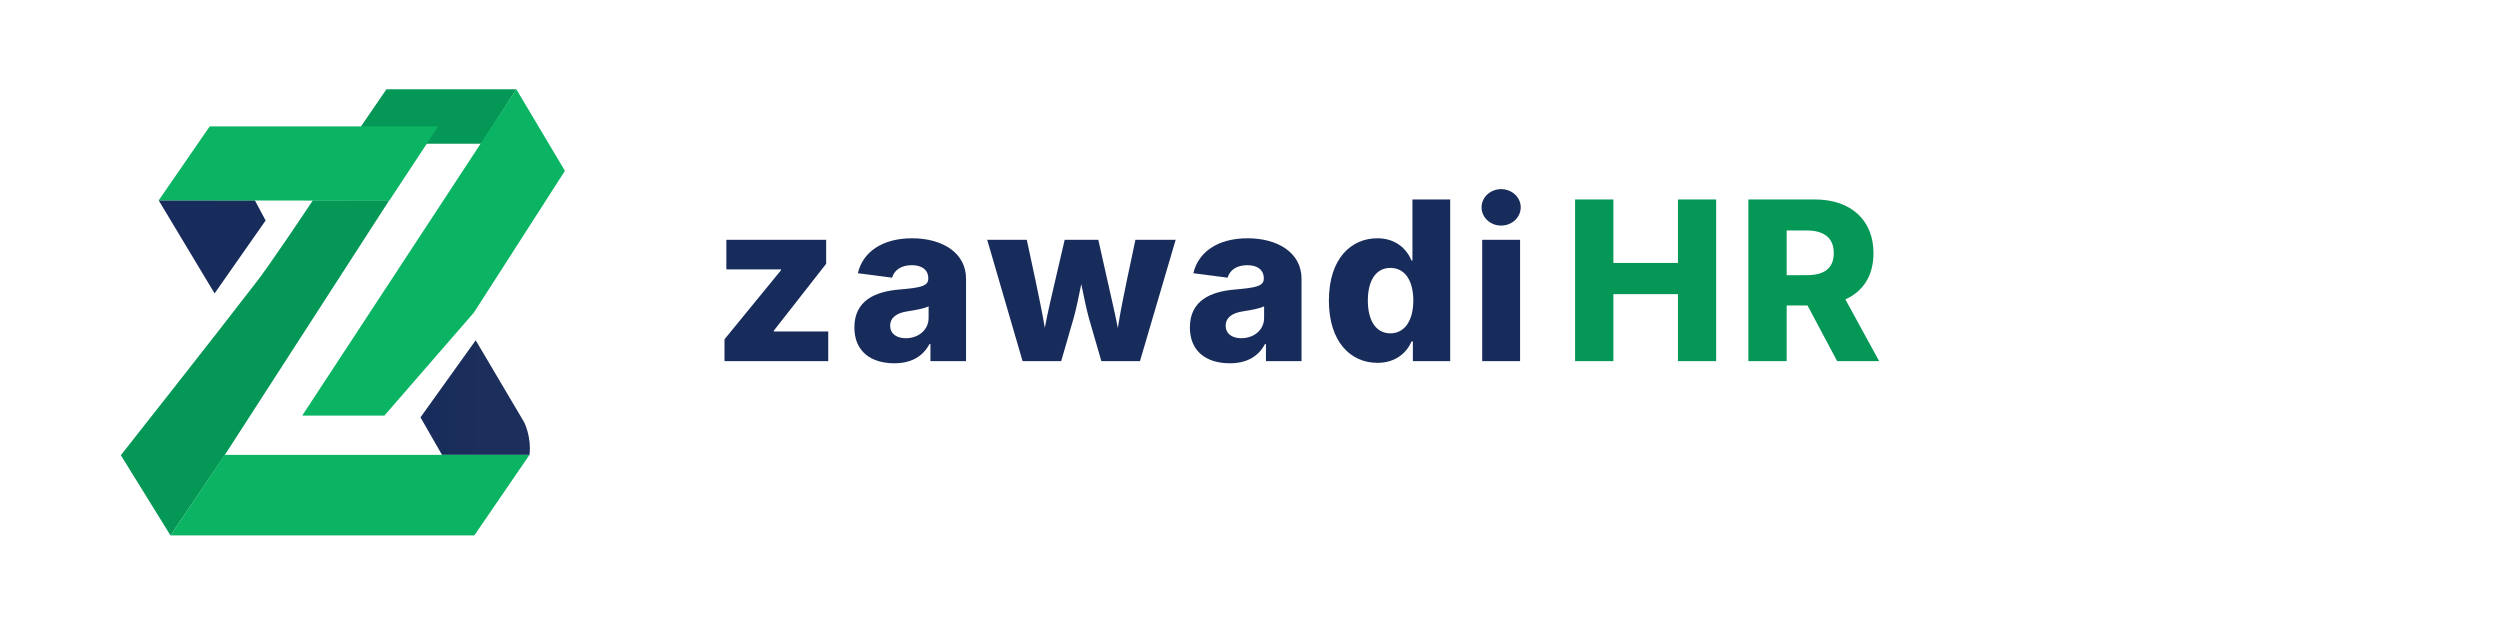
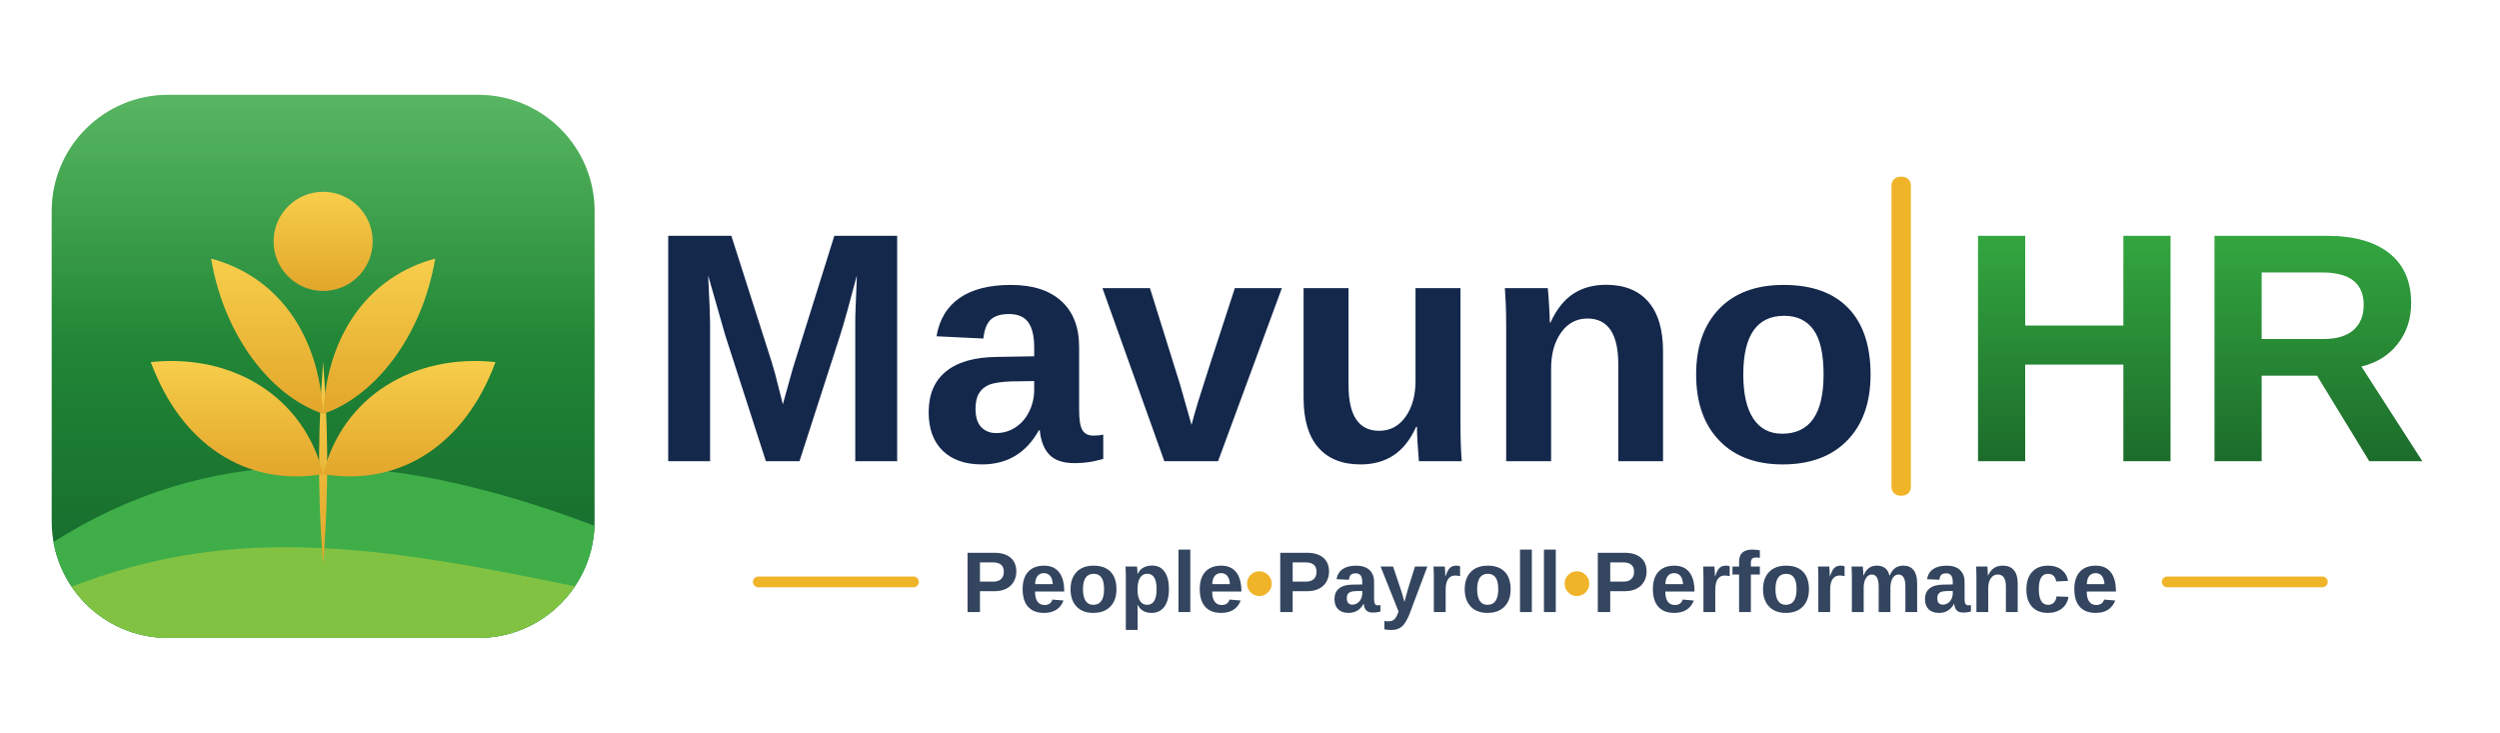
- <svg xmlns="http://www.w3.org/2000/svg" viewBox="0 0 720 180" role="img" aria-labelledby="title desc">
+ <svg xmlns="http://www.w3.org/2000/svg" viewBox="0 0 1160 340" role="img" aria-labelledby="t d">
  <defs>
-     <linearGradient id="navy" x1="97.12" x2="128.8" y1="99.61" y2="99.61" gradientUnits="userSpaceOnUse">
-       <stop stop-color="#182C5B" />
-       <stop offset="1" stop-color="#1D2F5C" />
+     <linearGradient id="mhTile" x1="0" y1="0" x2="0" y2="1">
+       <stop offset="0" stop-color="#33A63F" />
+       <stop offset=".55" stop-color="#1E8034" />
+       <stop offset="1" stop-color="#14652A" />
    </linearGradient>
+     <linearGradient id="mhTileHi" x1="0" y1="0" x2="0" y2="1">
+       <stop offset="0" stop-color="#ffffff" stop-opacity=".18" />
+       <stop offset=".45" stop-color="#ffffff" stop-opacity="0" />
+     </linearGradient>
+     <linearGradient id="mhGold" x1="0" y1="0" x2="0" y2="1">
+       <stop offset="0" stop-color="#F7CE4B" />
+       <stop offset="1" stop-color="#E2A62B" />
+     </linearGradient>
+     <linearGradient id="mhHr" x1="0" y1="0" x2="0" y2="1">
+       <stop offset="0" stop-color="#33A63F" />
+       <stop offset="1" stop-color="#1C6C2B" />
+     </linearGradient>
+     <clipPath id="mhTc">
+       <rect x="24" y="44" width="252" height="252" rx="54" />
+     </clipPath>
  </defs>
-   <g transform="translate(24 15) scale(1)">
-     <polygon fill="#049756" points="87.3 10.7 79.9 21.5 99 26.4 114.6 26.4 124.7 10.7" />
-     <path fill="#182C5B" d="m21.7 42.7 16.1 26.8 14.7-21-3.1-5.8h-27.7z" />
-     <path fill="#049756" d="m66.1 42.7s-12.8 19.3-16.7 24.1c-10.1 13.2-38.6 49.3-38.6 49.3l14.3 23.1 15.6-23.1 47.4-73.4h-22z" />
-     <polygon fill="#0BB463" points="36.4 21.4 21.7 42.7 88.1 42.8 102.2 21.4" />
-     <path fill="url(#navy)" d="m126.9 106.5-13.9-23.5-15.9 22.2 6.2 10.8h25.2c.6-5.4-1.6-9.5-1.6-9.5z" />
-     <path fill="#0BB463" d="m124.7 10.7-61.6 93.9v.1h23.6l25.8-29.7 26.2-40.8-14-23.5zm-84 105.3-15.6 23.2h87.5l15.9-23.2h-87.8z" />
+   <rect x="24" y="44" width="252" height="252" rx="54" fill="url(#mhTile)" />
+   <g clip-path="url(#mhTc)">
+     <path d="M24 252 C 96 206 176 206 276 244 L276 296 L24 296 Z" fill="#3FAE49" />
+     <path d="M24 276 C 104 242 172 252 276 274 L276 296 L24 296 Z" fill="#82C243" />
  </g>
-   <text x="205" y="104" font-family="Inter, Arial, sans-serif" font-size="64" font-weight="800" letter-spacing="2" fill="#182C5B">zawadi</text>
-   <text x="450" y="104" font-family="Inter, Arial, sans-serif" font-size="64" font-weight="800" letter-spacing="2" fill="#049756">HR</text>
+   <rect x="24" y="44" width="252" height="252" rx="54" fill="url(#mhTileHi)" />
+   <path d="M150 262 C147 224 148 194 150 168 C152 194 153 224 150 262 Z" fill="url(#mhGold)" />
+   <path d="M150 220 C114 226 84 206 70 168 C108 164 141 184 150 220 Z" fill="url(#mhGold)" />
+   <path d="M150 220 C186 226 216 206 230 168 C192 164 159 184 150 220 Z" fill="url(#mhGold)" />
+   <path d="M150 192 C126 184 104 156 98 120 C128 128 148 154 150 192 Z" fill="url(#mhGold)" />
+   <path d="M150 192 C174 184 196 156 202 120 C172 128 152 154 150 192 Z" fill="url(#mhGold)" />
+   <circle cx="150" cy="112" r="23" fill="url(#mhGold)" />
+   <text x="300" y="214" textLength="560" lengthAdjust="spacingAndGlyphs" font-family="'Plus Jakarta Sans', 'Segoe UI', Arial, sans-serif" font-size="152" font-weight="800" fill="#14284C">Mavuno</text>
+   <rect x="878" y="82" width="9" height="148" rx="4" fill="#F0B429" />
+   <text x="908" y="214" textLength="222" lengthAdjust="spacingAndGlyphs" font-family="'Plus Jakarta Sans', 'Segoe UI', Arial, sans-serif" font-size="152" font-weight="800" fill="url(#mhHr)">HR</text>
+   <g font-family="'Plus Jakarta Sans', 'Segoe UI', Arial, sans-serif">
+     <line x1="352" y1="270" x2="424" y2="270" stroke="#F0B429" stroke-width="5" stroke-linecap="round" />
+     <line x1="1006" y1="270" x2="1078" y2="270" stroke="#F0B429" stroke-width="5" stroke-linecap="round" />
+     <text x="715" y="284" text-anchor="middle" textLength="560" lengthAdjust="spacing" font-size="40" font-weight="600" fill="#33455F">People<tspan fill="#F0B429">  •  </tspan>Payroll<tspan fill="#F0B429">  •  </tspan>Performance</text>
+   </g>
</svg>
